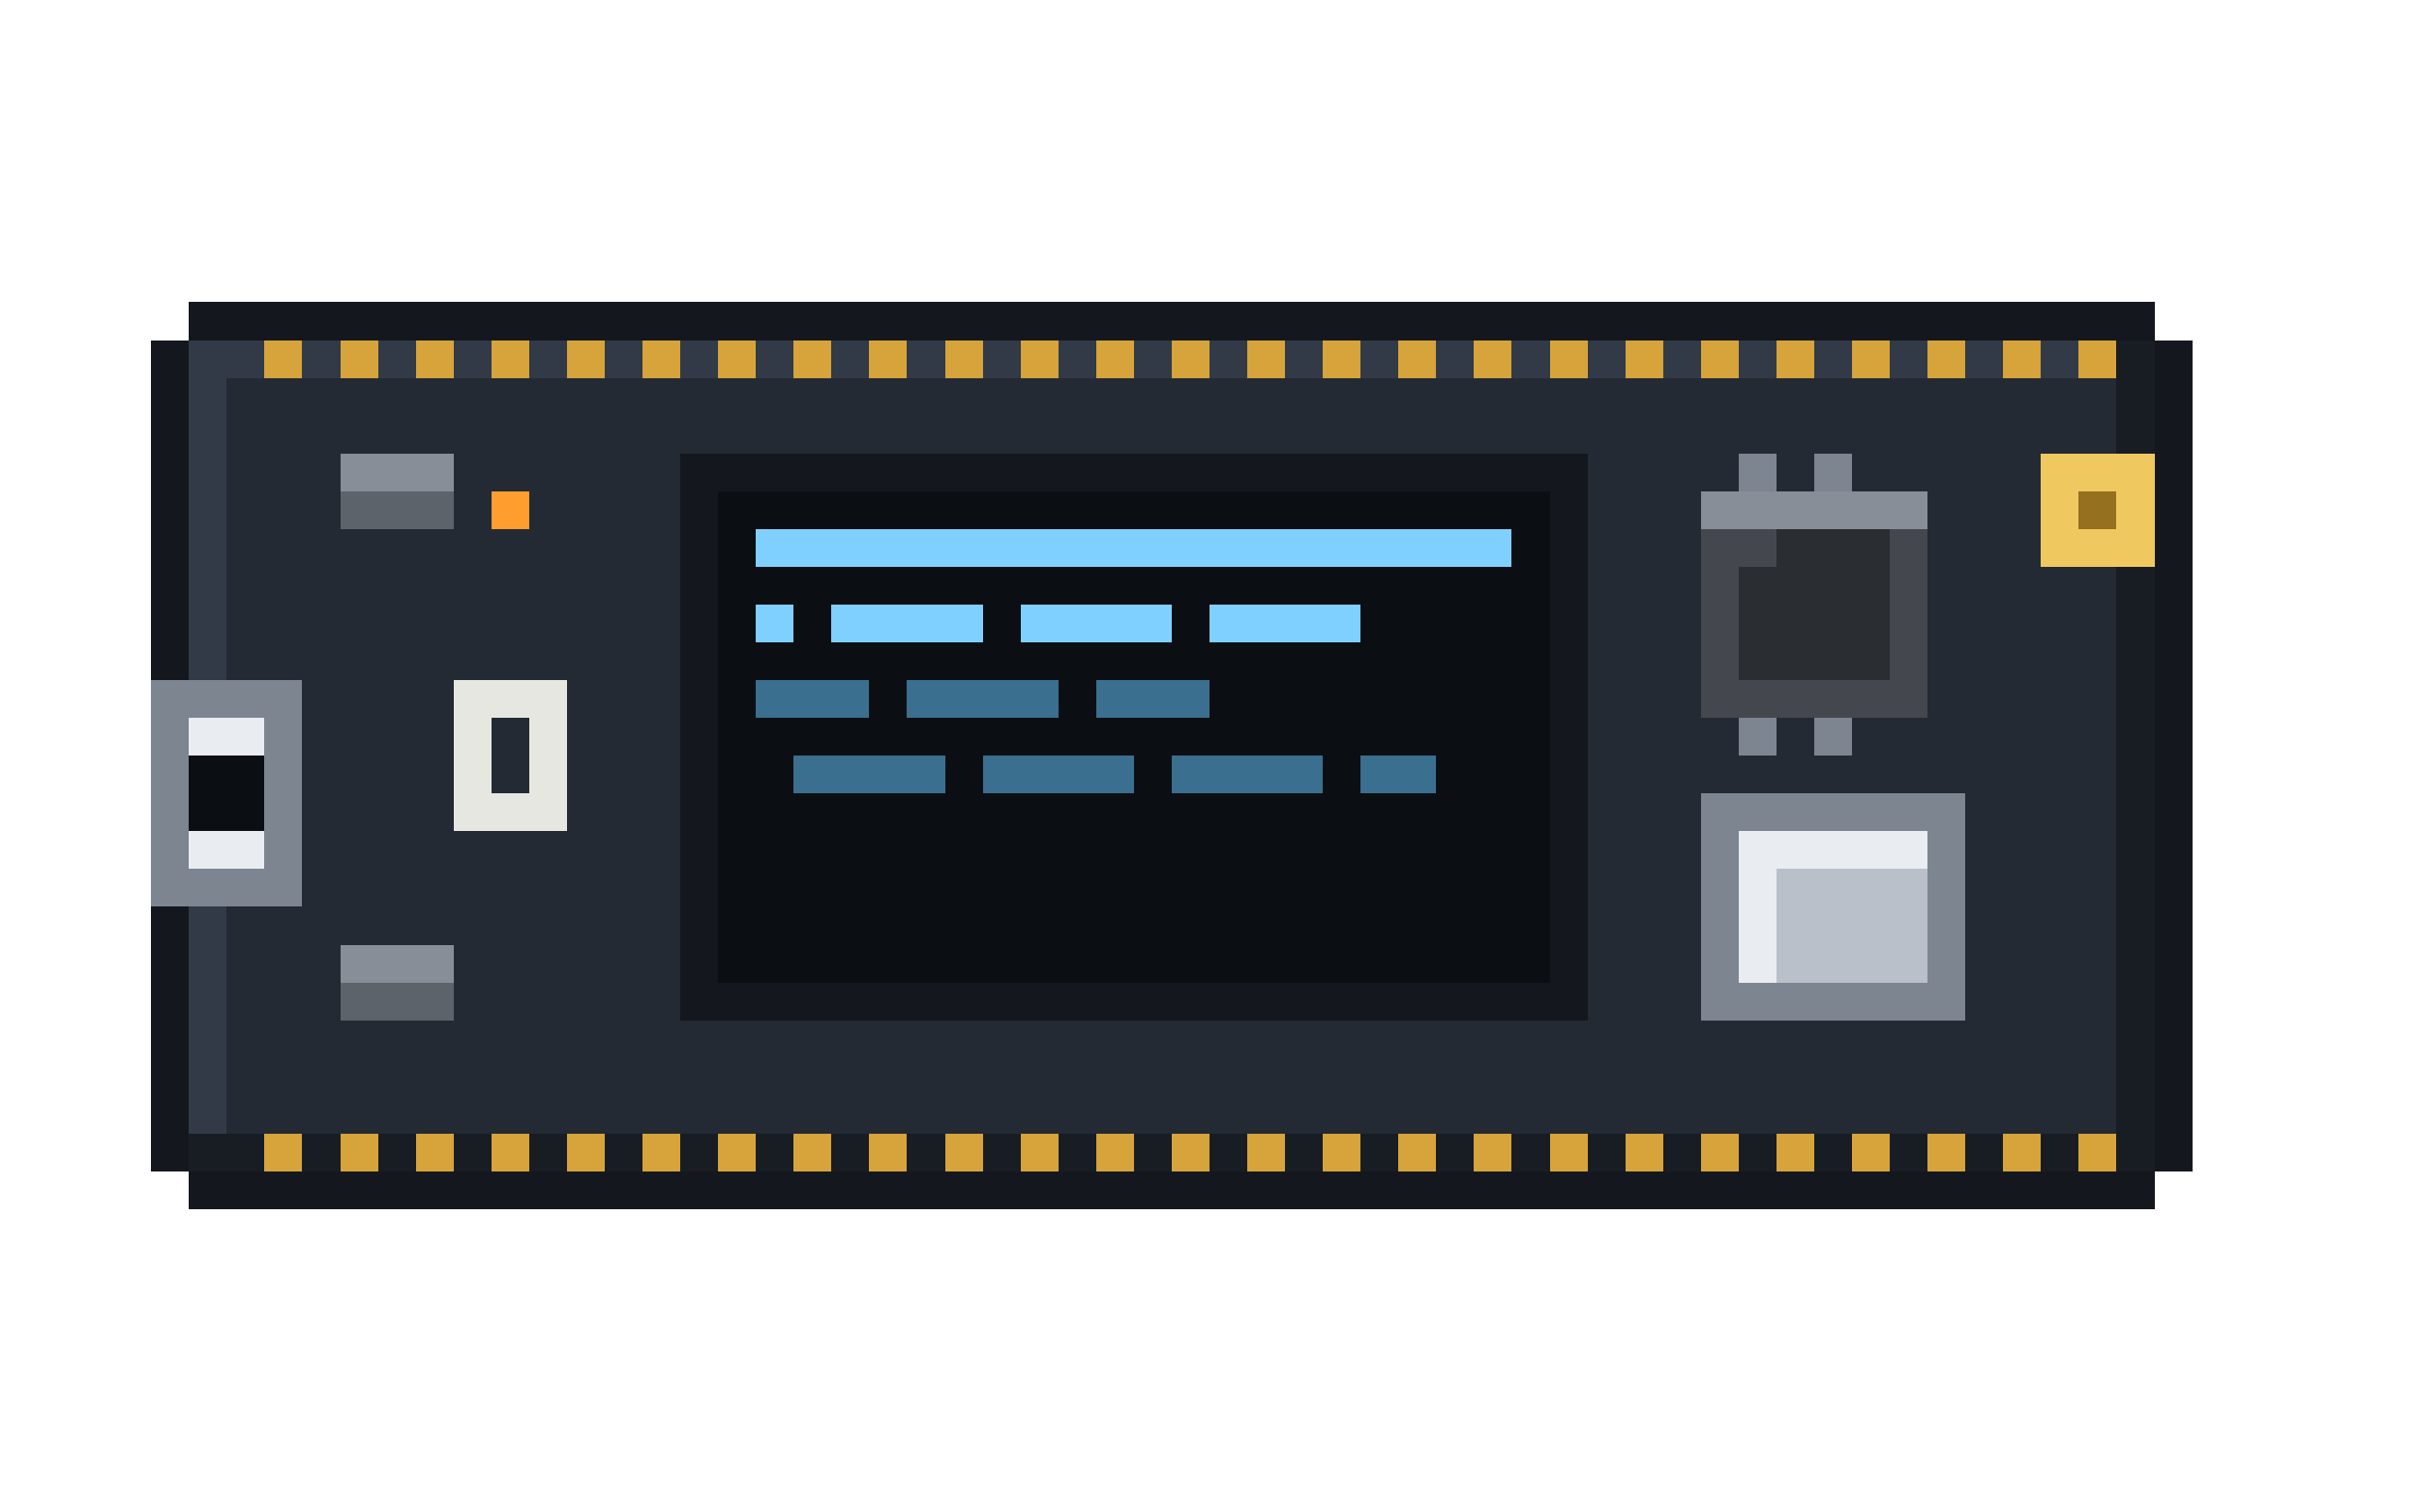
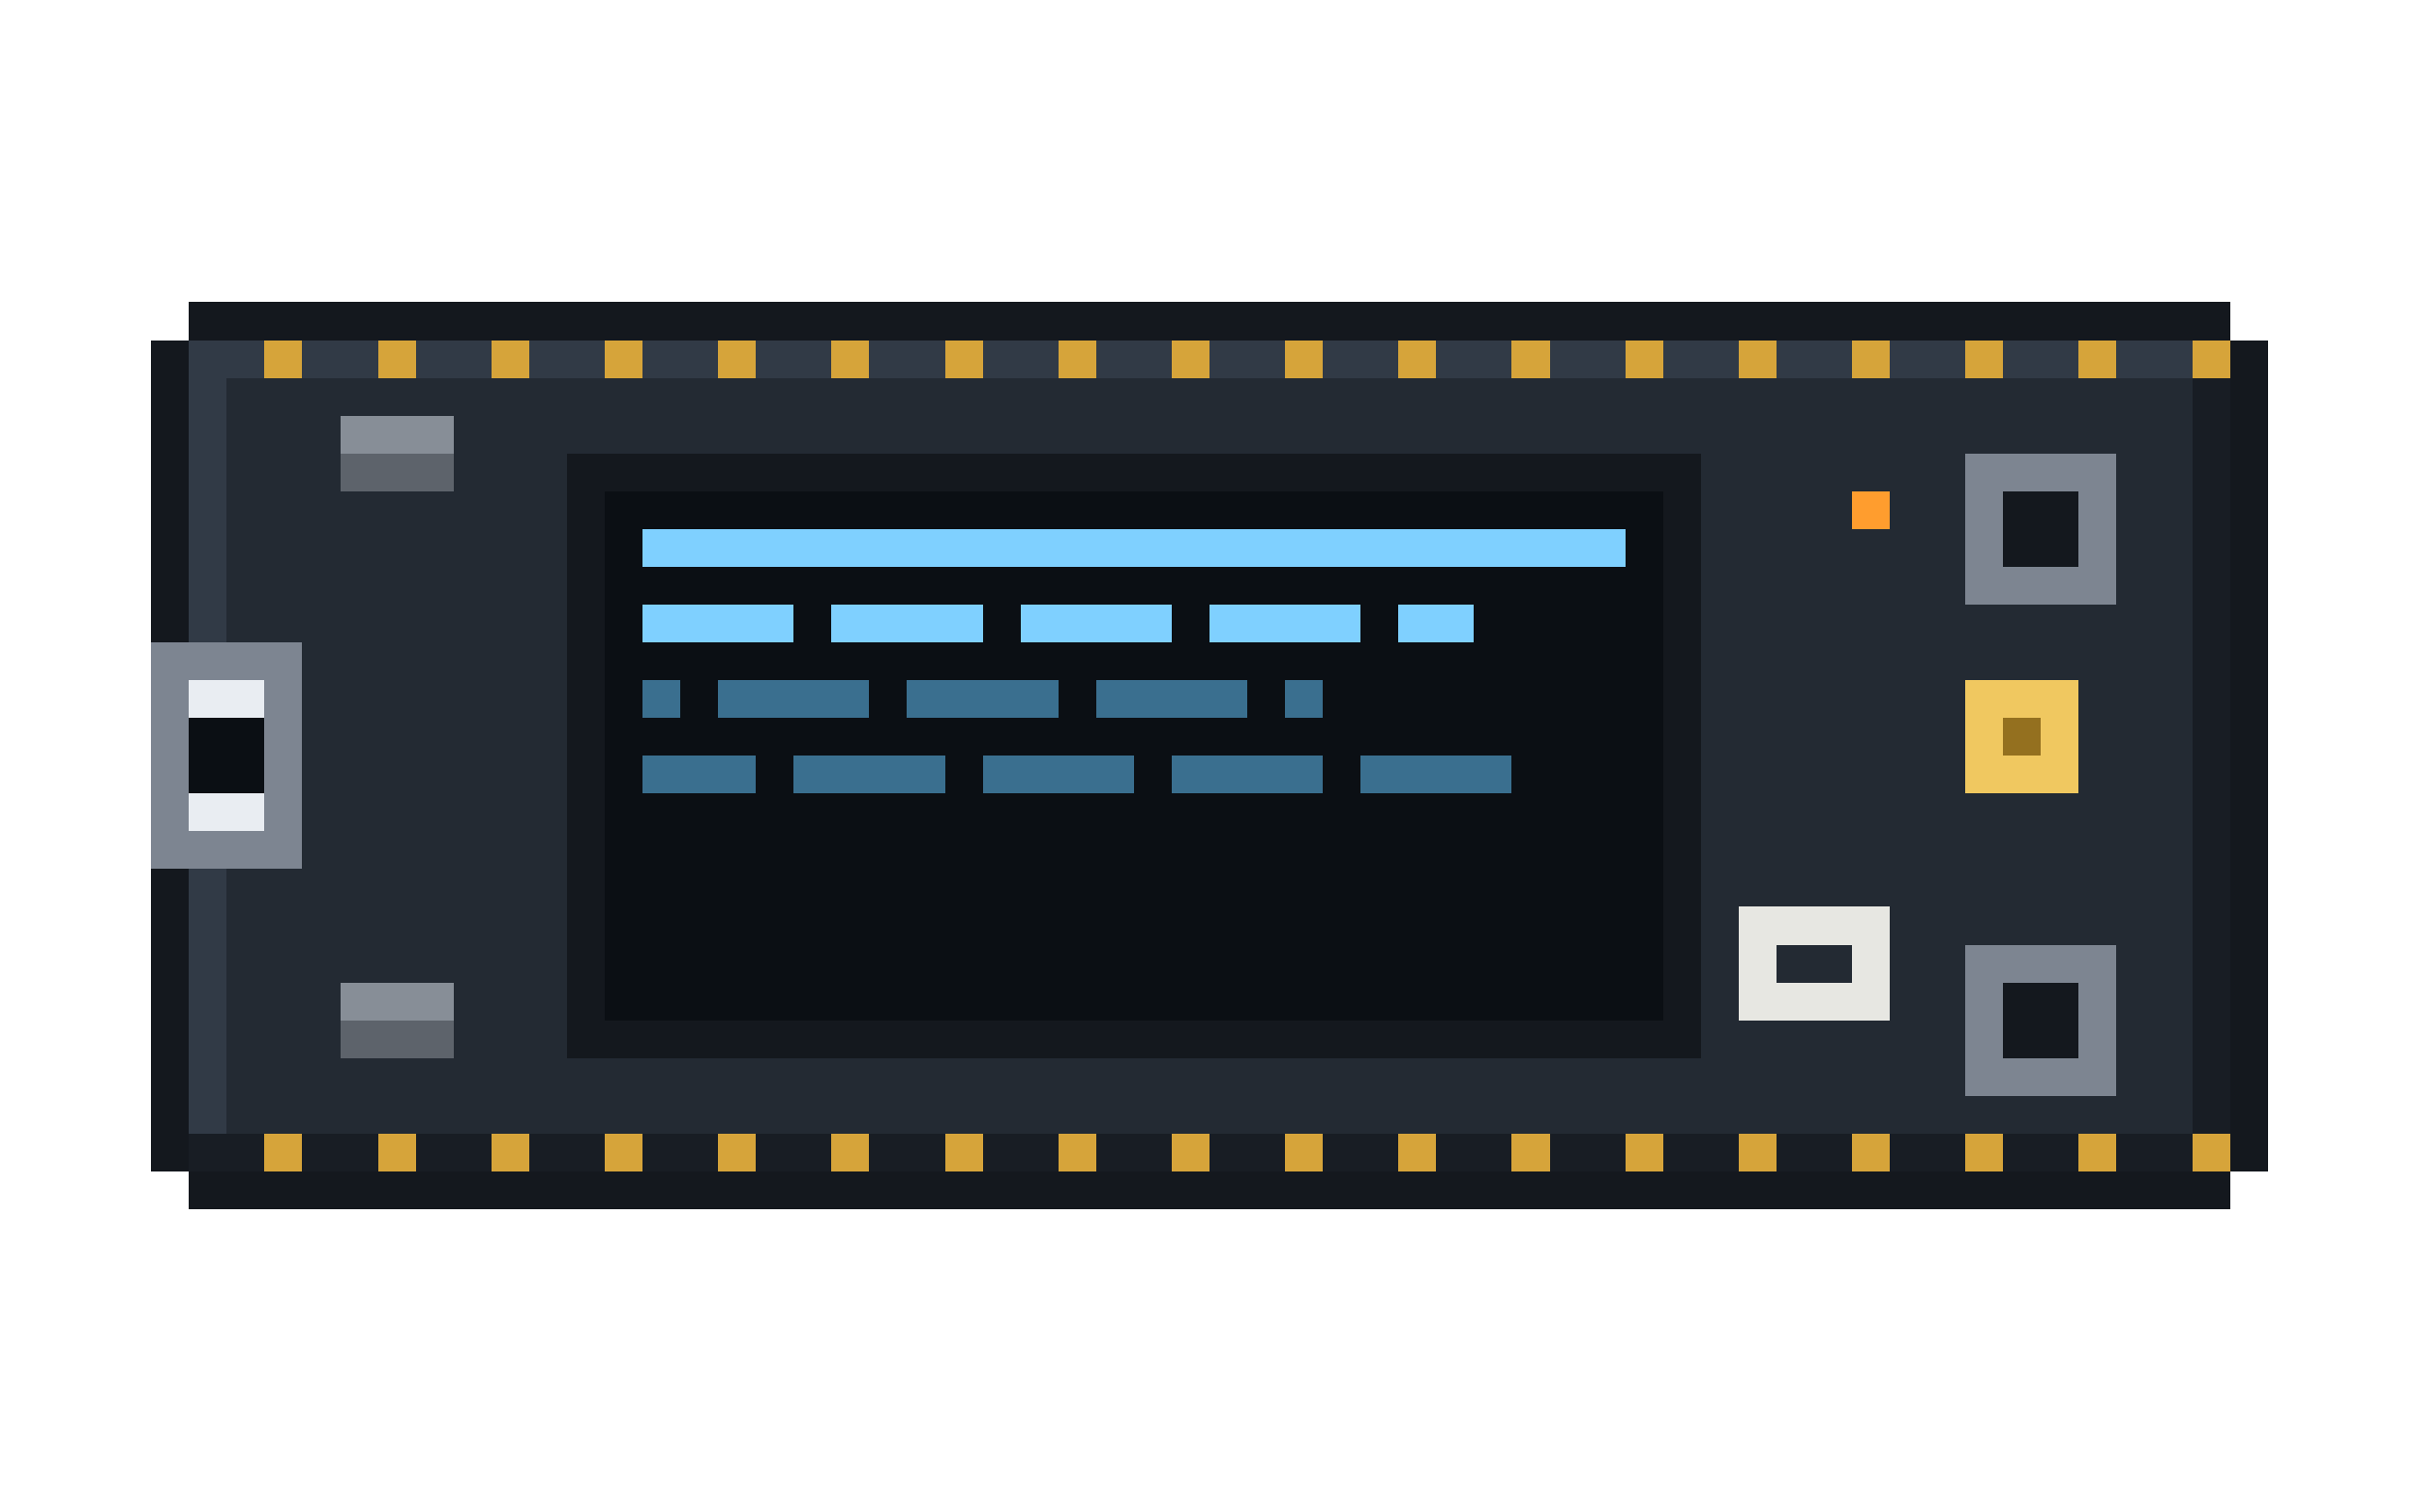
<svg xmlns="http://www.w3.org/2000/svg" viewBox="0 0 64 40" width="256" height="160" shape-rendering="crispEdges" role="img" aria-label="Heltec V3">
-   <path fill="#14181e" d="M5 8h52v1h-52zM4 9h1v1h-1zM57 9h1v1h-1zM4 10h1v1h-1zM57 10h1v1h-1zM4 11h1v1h-1zM57 11h1v1h-1zM4 12h1v1h-1zM18 12h24v1h-24zM57 12h1v1h-1zM4 13h1v1h-1zM18 13h1v1h-1zM41 13h1v1h-1zM57 13h1v1h-1zM4 14h1v1h-1zM18 14h1v1h-1zM41 14h1v1h-1zM57 14h1v1h-1zM4 15h1v1h-1zM18 15h1v1h-1zM41 15h1v1h-1zM57 15h1v1h-1zM4 16h1v1h-1zM18 16h1v1h-1zM41 16h1v1h-1zM57 16h1v1h-1zM4 17h1v1h-1zM18 17h1v1h-1zM41 17h1v1h-1zM57 17h1v1h-1zM18 18h1v1h-1zM41 18h1v1h-1zM57 18h1v1h-1zM18 19h1v1h-1zM41 19h1v1h-1zM57 19h1v1h-1zM18 20h1v1h-1zM41 20h1v1h-1zM57 20h1v1h-1zM18 21h1v1h-1zM41 21h1v1h-1zM57 21h1v1h-1zM18 22h1v1h-1zM41 22h1v1h-1zM57 22h1v1h-1zM18 23h1v1h-1zM41 23h1v1h-1zM57 23h1v1h-1zM4 24h1v1h-1zM18 24h1v1h-1zM41 24h1v1h-1zM57 24h1v1h-1zM4 25h1v1h-1zM18 25h1v1h-1zM41 25h1v1h-1zM57 25h1v1h-1zM4 26h1v1h-1zM18 26h24v1h-24zM57 26h1v1h-1zM4 27h1v1h-1zM57 27h1v1h-1zM4 28h1v1h-1zM57 28h1v1h-1zM4 29h1v1h-1zM57 29h1v1h-1zM4 30h1v1h-1zM57 30h1v1h-1zM5 31h52v1h-52z" />
-   <path fill="#313a46" d="M5 9h2v1h-2zM8 9h1v1h-1zM10 9h1v1h-1zM12 9h1v1h-1zM14 9h1v1h-1zM16 9h1v1h-1zM18 9h1v1h-1zM20 9h1v1h-1zM22 9h1v1h-1zM24 9h1v1h-1zM26 9h1v1h-1zM28 9h1v1h-1zM30 9h1v1h-1zM32 9h1v1h-1zM34 9h1v1h-1zM36 9h1v1h-1zM38 9h1v1h-1zM40 9h1v1h-1zM42 9h1v1h-1zM44 9h1v1h-1zM46 9h1v1h-1zM48 9h1v1h-1zM50 9h1v1h-1zM52 9h1v1h-1zM54 9h1v1h-1zM5 10h1v1h-1zM5 11h1v1h-1zM5 12h1v1h-1zM5 13h1v1h-1zM5 14h1v1h-1zM5 15h1v1h-1zM5 16h1v1h-1zM5 17h1v1h-1zM5 24h1v1h-1zM5 25h1v1h-1zM5 26h1v1h-1zM5 27h1v1h-1zM5 28h1v1h-1zM5 29h1v1h-1z" />
-   <path fill="#d6a43a" d="M7 9h1v1h-1zM9 9h1v1h-1zM11 9h1v1h-1zM13 9h1v1h-1zM15 9h1v1h-1zM17 9h1v1h-1zM19 9h1v1h-1zM21 9h1v1h-1zM23 9h1v1h-1zM25 9h1v1h-1zM27 9h1v1h-1zM29 9h1v1h-1zM31 9h1v1h-1zM33 9h1v1h-1zM35 9h1v1h-1zM37 9h1v1h-1zM39 9h1v1h-1zM41 9h1v1h-1zM43 9h1v1h-1zM45 9h1v1h-1zM47 9h1v1h-1zM49 9h1v1h-1zM51 9h1v1h-1zM53 9h1v1h-1zM55 9h1v1h-1zM7 30h1v1h-1zM9 30h1v1h-1zM11 30h1v1h-1zM13 30h1v1h-1zM15 30h1v1h-1zM17 30h1v1h-1zM19 30h1v1h-1zM21 30h1v1h-1zM23 30h1v1h-1zM25 30h1v1h-1zM27 30h1v1h-1zM29 30h1v1h-1zM31 30h1v1h-1zM33 30h1v1h-1zM35 30h1v1h-1zM37 30h1v1h-1zM39 30h1v1h-1zM41 30h1v1h-1zM43 30h1v1h-1zM45 30h1v1h-1zM47 30h1v1h-1zM49 30h1v1h-1zM51 30h1v1h-1zM53 30h1v1h-1zM55 30h1v1h-1z" />
-   <path fill="#181d24" d="M56 9h1v1h-1zM56 10h1v1h-1zM56 11h1v1h-1zM56 15h1v1h-1zM56 16h1v1h-1zM56 17h1v1h-1zM56 18h1v1h-1zM56 19h1v1h-1zM56 20h1v1h-1zM56 21h1v1h-1zM56 22h1v1h-1zM56 23h1v1h-1zM56 24h1v1h-1zM56 25h1v1h-1zM56 26h1v1h-1zM56 27h1v1h-1zM56 28h1v1h-1zM56 29h1v1h-1zM5 30h2v1h-2zM8 30h1v1h-1zM10 30h1v1h-1zM12 30h1v1h-1zM14 30h1v1h-1zM16 30h1v1h-1zM18 30h1v1h-1zM20 30h1v1h-1zM22 30h1v1h-1zM24 30h1v1h-1zM26 30h1v1h-1zM28 30h1v1h-1zM30 30h1v1h-1zM32 30h1v1h-1zM34 30h1v1h-1zM36 30h1v1h-1zM38 30h1v1h-1zM40 30h1v1h-1zM42 30h1v1h-1zM44 30h1v1h-1zM46 30h1v1h-1zM48 30h1v1h-1zM50 30h1v1h-1zM52 30h1v1h-1zM54 30h1v1h-1zM56 30h1v1h-1z" />
-   <path fill="#232a33" d="M6 10h50v1h-50zM6 11h50v1h-50zM6 12h3v1h-3zM12 12h6v1h-6zM42 12h4v1h-4zM47 12h1v1h-1zM49 12h5v1h-5zM6 13h3v1h-3zM12 13h1v1h-1zM14 13h4v1h-4zM42 13h3v1h-3zM51 13h3v1h-3zM6 14h12v1h-12zM42 14h3v1h-3zM51 14h3v1h-3zM6 15h12v1h-12zM42 15h3v1h-3zM51 15h5v1h-5zM6 16h12v1h-12zM42 16h3v1h-3zM51 16h5v1h-5zM6 17h12v1h-12zM42 17h3v1h-3zM51 17h5v1h-5zM8 18h4v1h-4zM15 18h3v1h-3zM42 18h3v1h-3zM51 18h5v1h-5zM8 19h4v1h-4zM13 19h1v1h-1zM15 19h3v1h-3zM42 19h4v1h-4zM47 19h1v1h-1zM49 19h7v1h-7zM8 20h4v1h-4zM13 20h1v1h-1zM15 20h3v1h-3zM42 20h14v1h-14zM8 21h4v1h-4zM15 21h3v1h-3zM42 21h3v1h-3zM52 21h4v1h-4zM8 22h10v1h-10zM42 22h3v1h-3zM52 22h4v1h-4zM8 23h10v1h-10zM42 23h3v1h-3zM52 23h4v1h-4zM6 24h12v1h-12zM42 24h3v1h-3zM52 24h4v1h-4zM6 25h3v1h-3zM12 25h6v1h-6zM42 25h3v1h-3zM52 25h4v1h-4zM6 26h3v1h-3zM12 26h6v1h-6zM42 26h3v1h-3zM52 26h4v1h-4zM6 27h50v1h-50zM6 28h50v1h-50zM6 29h50v1h-50z" />
-   <path fill="#878e97" d="M9 12h3v1h-3zM45 13h6v1h-6zM9 25h3v1h-3z" />
-   <path fill="#7d8591" d="M46 12h1v1h-1zM48 12h1v1h-1zM4 18h4v1h-4zM4 19h1v1h-1zM7 19h1v1h-1zM46 19h1v1h-1zM48 19h1v1h-1zM4 20h1v1h-1zM7 20h1v1h-1zM4 21h1v1h-1zM7 21h1v1h-1zM45 21h7v1h-7zM4 22h1v1h-1zM7 22h1v1h-1zM45 22h1v1h-1zM51 22h1v1h-1zM4 23h4v1h-4zM45 23h1v1h-1zM51 23h1v1h-1zM45 24h1v1h-1zM51 24h1v1h-1zM45 25h1v1h-1zM51 25h1v1h-1zM45 26h7v1h-7z" />
-   <path fill="#f0c860" d="M54 12h3v1h-3zM54 13h1v1h-1zM56 13h1v1h-1zM54 14h3v1h-3z" />
-   <path fill="#5d636b" d="M9 13h3v1h-3zM9 26h3v1h-3z" />
-   <path fill="#ff9d2e" d="M13 13h1v1h-1z" />
-   <path fill="#0b0f14" d="M19 13h22v1h-22zM19 14h1v1h-1zM40 14h1v1h-1zM19 15h22v1h-22zM19 16h1v1h-1zM21 16h1v1h-1zM26 16h1v1h-1zM31 16h1v1h-1zM36 16h5v1h-5zM19 17h22v1h-22zM19 18h1v1h-1zM23 18h1v1h-1zM28 18h1v1h-1zM32 18h9v1h-9zM19 19h22v1h-22zM5 20h2v1h-2zM19 20h2v1h-2zM25 20h1v1h-1zM30 20h1v1h-1zM35 20h1v1h-1zM38 20h3v1h-3zM5 21h2v1h-2zM19 21h22v1h-22zM19 22h22v1h-22zM19 23h22v1h-22zM19 24h22v1h-22zM19 25h22v1h-22z" />
-   <path fill="#94701f" d="M55 13h1v1h-1z" />
-   <path fill="#7fd0ff" d="M20 14h20v1h-20zM20 16h1v1h-1zM22 16h4v1h-4zM27 16h4v1h-4zM32 16h4v1h-4z" />
-   <path fill="#44484e" d="M45 14h2v1h-2zM50 14h1v1h-1zM45 15h1v1h-1zM50 15h1v1h-1zM45 16h1v1h-1zM50 16h1v1h-1zM45 17h1v1h-1zM50 17h1v1h-1zM45 18h6v1h-6z" />
-   <path fill="#2a2d31" d="M47 14h3v1h-3zM46 15h4v1h-4zM46 16h4v1h-4zM46 17h4v1h-4z" />
-   <path fill="#e7e7e2" d="M12 18h3v1h-3zM12 19h1v1h-1zM14 19h1v1h-1zM12 20h1v1h-1zM14 20h1v1h-1zM12 21h3v1h-3z" />
-   <path fill="#3a6f8f" d="M20 18h3v1h-3zM24 18h4v1h-4zM29 18h3v1h-3zM21 20h4v1h-4zM26 20h4v1h-4zM31 20h4v1h-4zM36 20h2v1h-2z" />
-   <path fill="#e9edf2" d="M5 19h2v1h-2zM5 22h2v1h-2zM46 22h5v1h-5zM46 23h1v1h-1zM46 24h1v1h-1zM46 25h1v1h-1z" />
-   <path fill="#b9c0ca" d="M47 23h4v1h-4zM47 24h4v1h-4zM47 25h4v1h-4z" />
+   <path fill="#14181e" d="M5 8h54v1h-54zM4 9h1v1h-1zM59 9h1v1h-1zM4 10h1v1h-1zM59 10h1v1h-1zM4 11h1v1h-1zM59 11h1v1h-1zM4 12h1v1h-1zM15 12h30v1h-30zM59 12h1v1h-1zM4 13h1v1h-1zM15 13h1v1h-1zM44 13h1v1h-1zM53 13h2v1h-2zM59 13h1v1h-1zM4 14h1v1h-1zM15 14h1v1h-1zM44 14h1v1h-1zM53 14h2v1h-2zM59 14h1v1h-1zM4 15h1v1h-1zM15 15h1v1h-1zM44 15h1v1h-1zM59 15h1v1h-1zM4 16h1v1h-1zM15 16h1v1h-1zM44 16h1v1h-1zM59 16h1v1h-1zM15 17h1v1h-1zM44 17h1v1h-1zM59 17h1v1h-1zM15 18h1v1h-1zM44 18h1v1h-1zM59 18h1v1h-1zM15 19h1v1h-1zM44 19h1v1h-1zM59 19h1v1h-1zM15 20h1v1h-1zM44 20h1v1h-1zM59 20h1v1h-1zM15 21h1v1h-1zM44 21h1v1h-1zM59 21h1v1h-1zM15 22h1v1h-1zM44 22h1v1h-1zM59 22h1v1h-1zM4 23h1v1h-1zM15 23h1v1h-1zM44 23h1v1h-1zM59 23h1v1h-1zM4 24h1v1h-1zM15 24h1v1h-1zM44 24h1v1h-1zM59 24h1v1h-1zM4 25h1v1h-1zM15 25h1v1h-1zM44 25h1v1h-1zM59 25h1v1h-1zM4 26h1v1h-1zM15 26h1v1h-1zM44 26h1v1h-1zM53 26h2v1h-2zM59 26h1v1h-1zM4 27h1v1h-1zM15 27h30v1h-30zM53 27h2v1h-2zM59 27h1v1h-1zM4 28h1v1h-1zM59 28h1v1h-1zM4 29h1v1h-1zM59 29h1v1h-1zM4 30h1v1h-1zM59 30h1v1h-1zM5 31h54v1h-54z" />
+   <path fill="#313a46" d="M5 9h2v1h-2zM8 9h2v1h-2zM11 9h2v1h-2zM14 9h2v1h-2zM17 9h2v1h-2zM20 9h2v1h-2zM23 9h2v1h-2zM26 9h2v1h-2zM29 9h2v1h-2zM32 9h2v1h-2zM35 9h2v1h-2zM38 9h2v1h-2zM41 9h2v1h-2zM44 9h2v1h-2zM47 9h2v1h-2zM50 9h2v1h-2zM53 9h2v1h-2zM56 9h2v1h-2zM5 10h1v1h-1zM5 11h1v1h-1zM5 12h1v1h-1zM5 13h1v1h-1zM5 14h1v1h-1zM5 15h1v1h-1zM5 16h1v1h-1zM5 23h1v1h-1zM5 24h1v1h-1zM5 25h1v1h-1zM5 26h1v1h-1zM5 27h1v1h-1zM5 28h1v1h-1zM5 29h1v1h-1z" />
+   <path fill="#d6a43a" d="M7 9h1v1h-1zM10 9h1v1h-1zM13 9h1v1h-1zM16 9h1v1h-1zM19 9h1v1h-1zM22 9h1v1h-1zM25 9h1v1h-1zM28 9h1v1h-1zM31 9h1v1h-1zM34 9h1v1h-1zM37 9h1v1h-1zM40 9h1v1h-1zM43 9h1v1h-1zM46 9h1v1h-1zM49 9h1v1h-1zM52 9h1v1h-1zM55 9h1v1h-1zM58 9h1v1h-1zM7 30h1v1h-1zM10 30h1v1h-1zM13 30h1v1h-1zM16 30h1v1h-1zM19 30h1v1h-1zM22 30h1v1h-1zM25 30h1v1h-1zM28 30h1v1h-1zM31 30h1v1h-1zM34 30h1v1h-1zM37 30h1v1h-1zM40 30h1v1h-1zM43 30h1v1h-1zM46 30h1v1h-1zM49 30h1v1h-1zM52 30h1v1h-1zM55 30h1v1h-1zM58 30h1v1h-1z" />
+   <path fill="#232a33" d="M6 10h52v1h-52zM6 11h3v1h-3zM12 11h46v1h-46zM6 12h3v1h-3zM12 12h3v1h-3zM45 12h7v1h-7zM56 12h2v1h-2zM6 13h9v1h-9zM45 13h4v1h-4zM50 13h2v1h-2zM56 13h2v1h-2zM6 14h9v1h-9zM45 14h7v1h-7zM56 14h2v1h-2zM6 15h9v1h-9zM45 15h7v1h-7zM56 15h2v1h-2zM6 16h9v1h-9zM45 16h13v1h-13zM8 17h7v1h-7zM45 17h13v1h-13zM8 18h7v1h-7zM45 18h7v1h-7zM55 18h3v1h-3zM8 19h7v1h-7zM45 19h7v1h-7zM55 19h3v1h-3zM8 20h7v1h-7zM45 20h7v1h-7zM55 20h3v1h-3zM8 21h7v1h-7zM45 21h13v1h-13zM8 22h7v1h-7zM45 22h13v1h-13zM6 23h9v1h-9zM45 23h13v1h-13zM6 24h9v1h-9zM45 24h1v1h-1zM50 24h8v1h-8zM6 25h9v1h-9zM45 25h1v1h-1zM47 25h2v1h-2zM50 25h2v1h-2zM56 25h2v1h-2zM6 26h3v1h-3zM12 26h3v1h-3zM45 26h1v1h-1zM50 26h2v1h-2zM56 26h2v1h-2zM6 27h3v1h-3zM12 27h3v1h-3zM45 27h7v1h-7zM56 27h2v1h-2zM6 28h46v1h-46zM56 28h2v1h-2zM6 29h52v1h-52z" />
+   <path fill="#181d24" d="M58 10h1v1h-1zM58 11h1v1h-1zM58 12h1v1h-1zM58 13h1v1h-1zM58 14h1v1h-1zM58 15h1v1h-1zM58 16h1v1h-1zM58 17h1v1h-1zM58 18h1v1h-1zM58 19h1v1h-1zM58 20h1v1h-1zM58 21h1v1h-1zM58 22h1v1h-1zM58 23h1v1h-1zM58 24h1v1h-1zM58 25h1v1h-1zM58 26h1v1h-1zM58 27h1v1h-1zM58 28h1v1h-1zM58 29h1v1h-1zM5 30h2v1h-2zM8 30h2v1h-2zM11 30h2v1h-2zM14 30h2v1h-2zM17 30h2v1h-2zM20 30h2v1h-2zM23 30h2v1h-2zM26 30h2v1h-2zM29 30h2v1h-2zM32 30h2v1h-2zM35 30h2v1h-2zM38 30h2v1h-2zM41 30h2v1h-2zM44 30h2v1h-2zM47 30h2v1h-2zM50 30h2v1h-2zM53 30h2v1h-2zM56 30h2v1h-2z" />
+   <path fill="#878e97" d="M9 11h3v1h-3zM9 26h3v1h-3z" />
+   <path fill="#5d636b" d="M9 12h3v1h-3zM9 27h3v1h-3z" />
+   <path fill="#7d8591" d="M52 12h4v1h-4zM52 13h1v1h-1zM55 13h1v1h-1zM52 14h1v1h-1zM55 14h1v1h-1zM52 15h4v1h-4zM4 17h4v1h-4zM4 18h1v1h-1zM7 18h1v1h-1zM4 19h1v1h-1zM7 19h1v1h-1zM4 20h1v1h-1zM7 20h1v1h-1zM4 21h1v1h-1zM7 21h1v1h-1zM4 22h4v1h-4zM52 25h4v1h-4zM52 26h1v1h-1zM55 26h1v1h-1zM52 27h1v1h-1zM55 27h1v1h-1zM52 28h4v1h-4z" />
+   <path fill="#0b0f14" d="M16 13h28v1h-28zM16 14h1v1h-1zM43 14h1v1h-1zM16 15h28v1h-28zM16 16h1v1h-1zM21 16h1v1h-1zM26 16h1v1h-1zM31 16h1v1h-1zM36 16h1v1h-1zM39 16h5v1h-5zM16 17h28v1h-28zM16 18h1v1h-1zM18 18h1v1h-1zM23 18h1v1h-1zM28 18h1v1h-1zM33 18h1v1h-1zM35 18h9v1h-9zM5 19h2v1h-2zM16 19h28v1h-28zM5 20h2v1h-2zM16 20h1v1h-1zM20 20h1v1h-1zM25 20h1v1h-1zM30 20h1v1h-1zM35 20h1v1h-1zM40 20h4v1h-4zM16 21h28v1h-28zM16 22h28v1h-28zM16 23h28v1h-28zM16 24h28v1h-28zM16 25h28v1h-28zM16 26h28v1h-28z" />
+   <path fill="#ff9d2e" d="M49 13h1v1h-1z" />
+   <path fill="#7fd0ff" d="M17 14h26v1h-26zM17 16h4v1h-4zM22 16h4v1h-4zM27 16h4v1h-4zM32 16h4v1h-4zM37 16h2v1h-2z" />
+   <path fill="#e9edf2" d="M5 18h2v1h-2zM5 21h2v1h-2z" />
+   <path fill="#3a6f8f" d="M17 18h1v1h-1zM19 18h4v1h-4zM24 18h4v1h-4zM29 18h4v1h-4zM34 18h1v1h-1zM17 20h3v1h-3zM21 20h4v1h-4zM26 20h4v1h-4zM31 20h4v1h-4zM36 20h4v1h-4z" />
+   <path fill="#f0c860" d="M52 18h3v1h-3zM52 19h1v1h-1zM54 19h1v1h-1zM52 20h3v1h-3z" />
+   <path fill="#94701f" d="M53 19h1v1h-1z" />
+   <path fill="#e7e7e2" d="M46 24h4v1h-4zM46 25h1v1h-1zM49 25h1v1h-1zM46 26h4v1h-4z" />
</svg>
